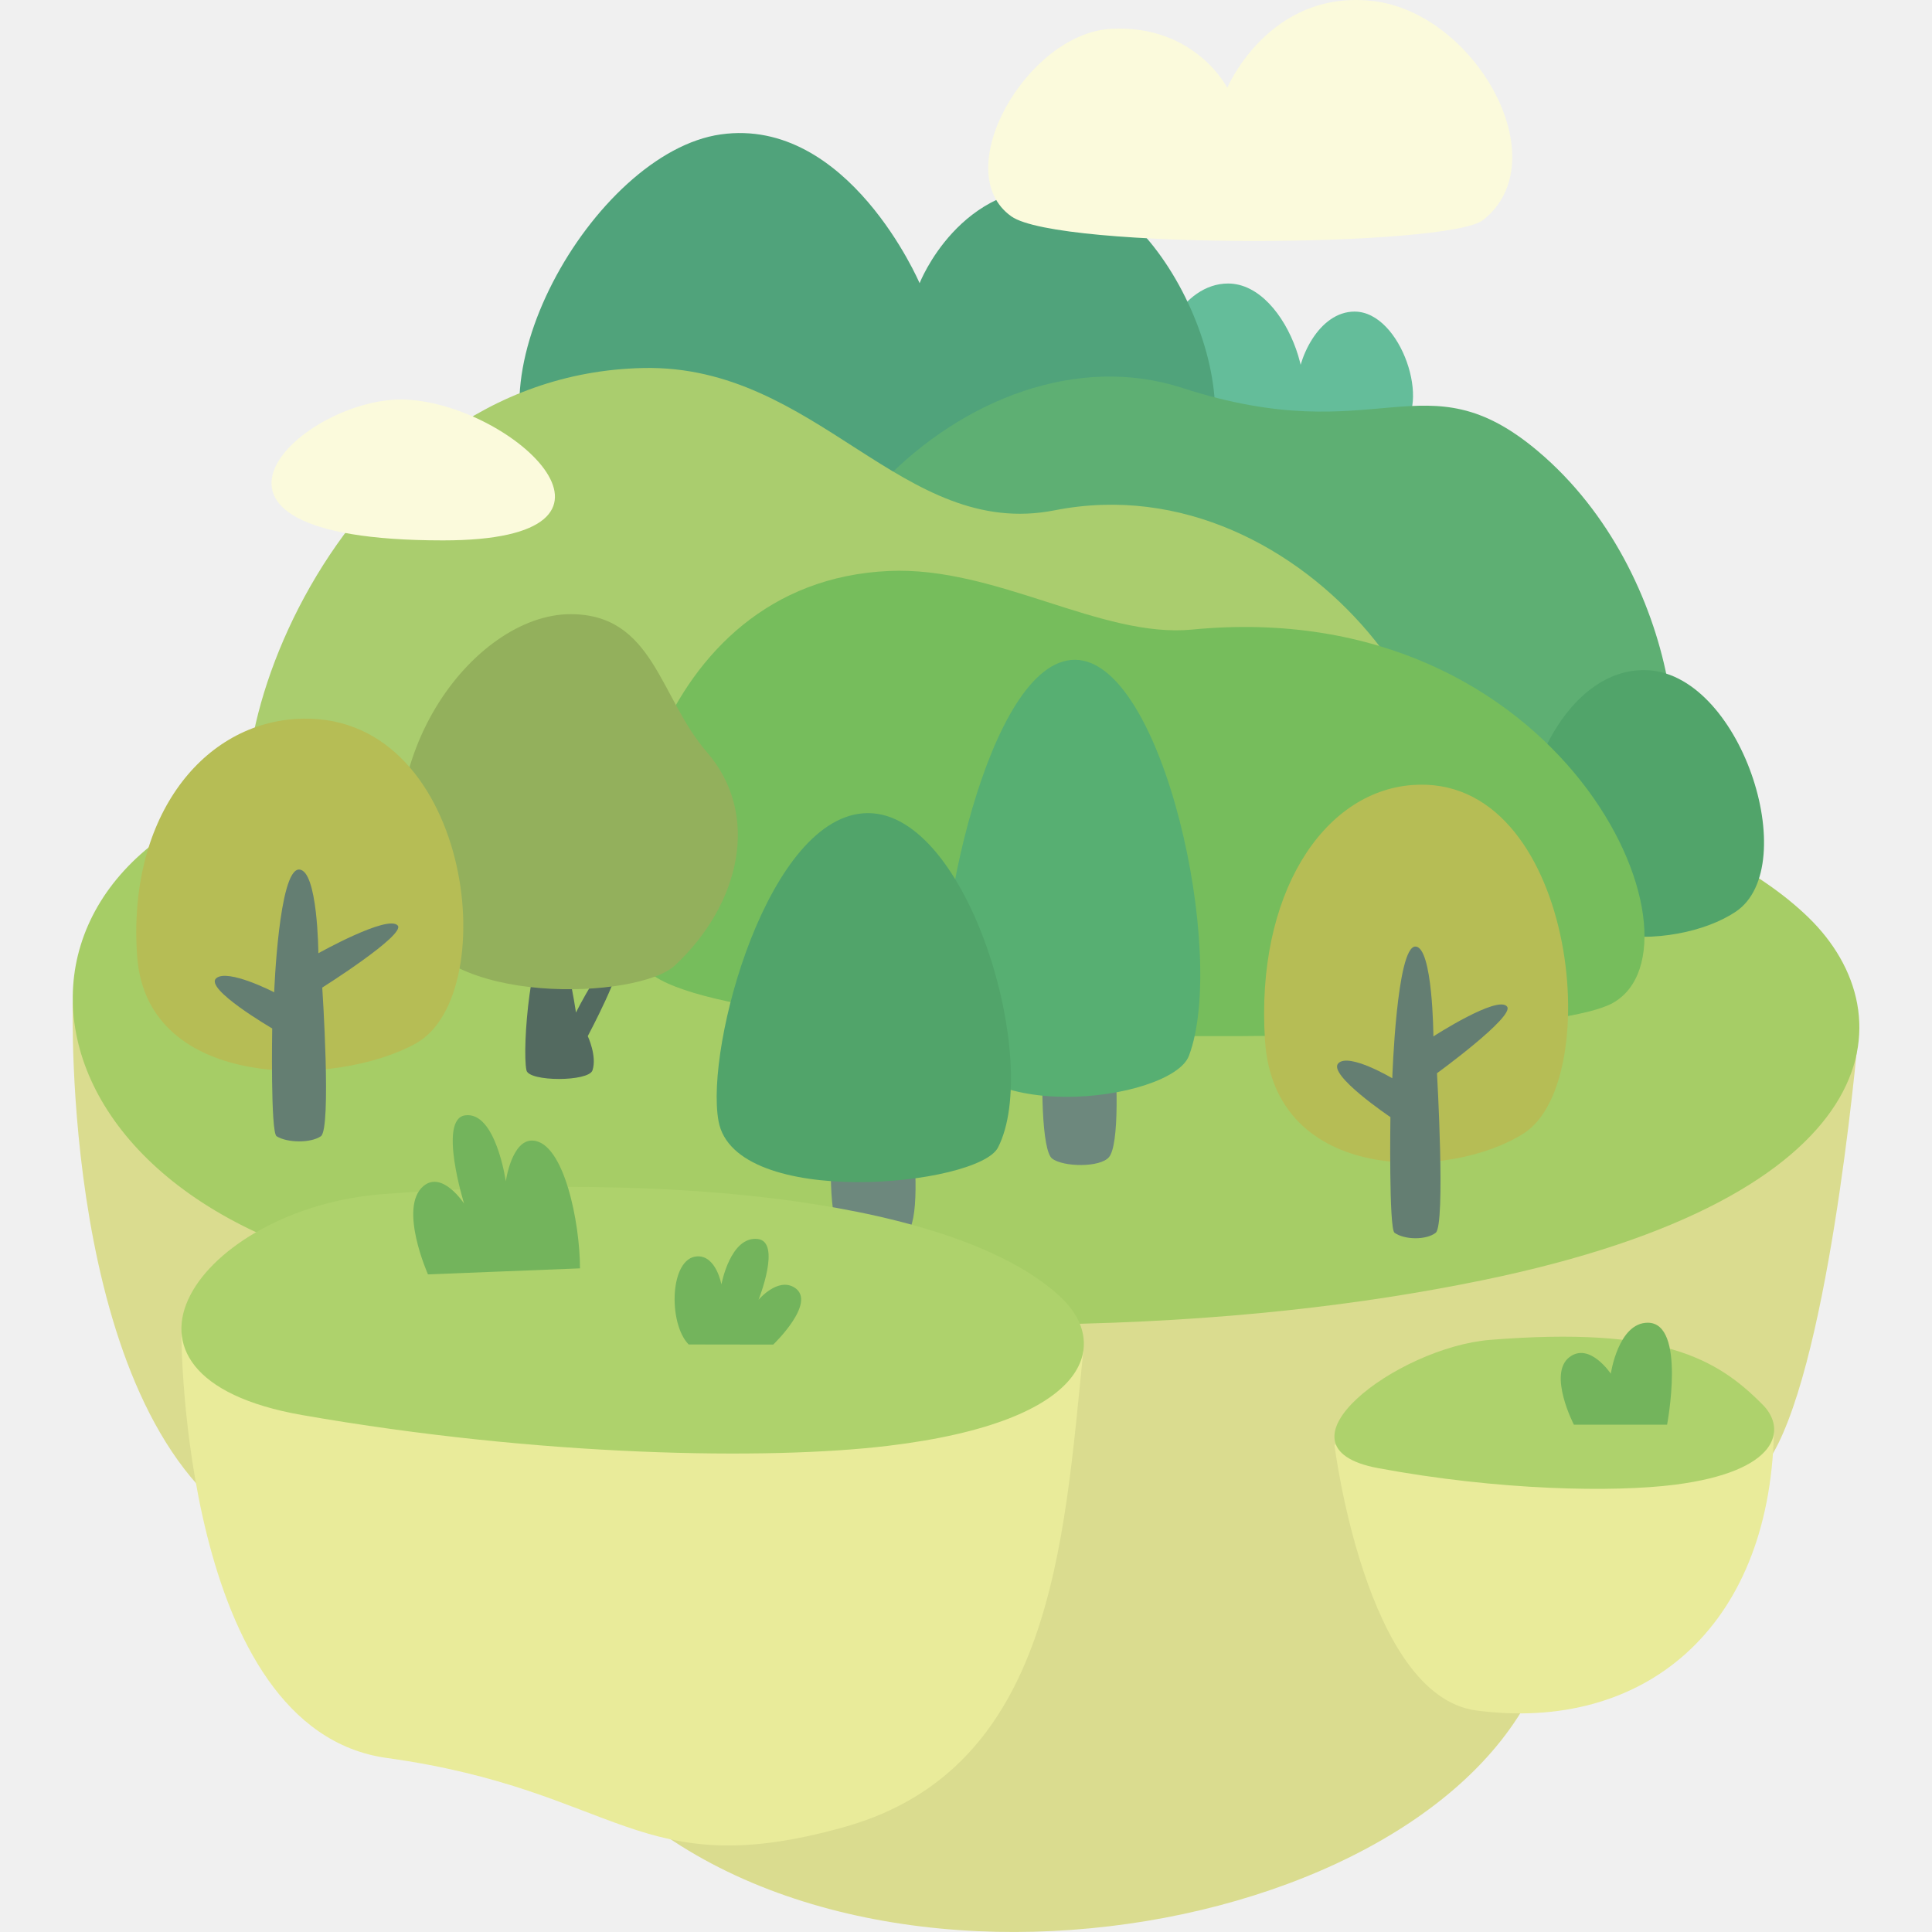
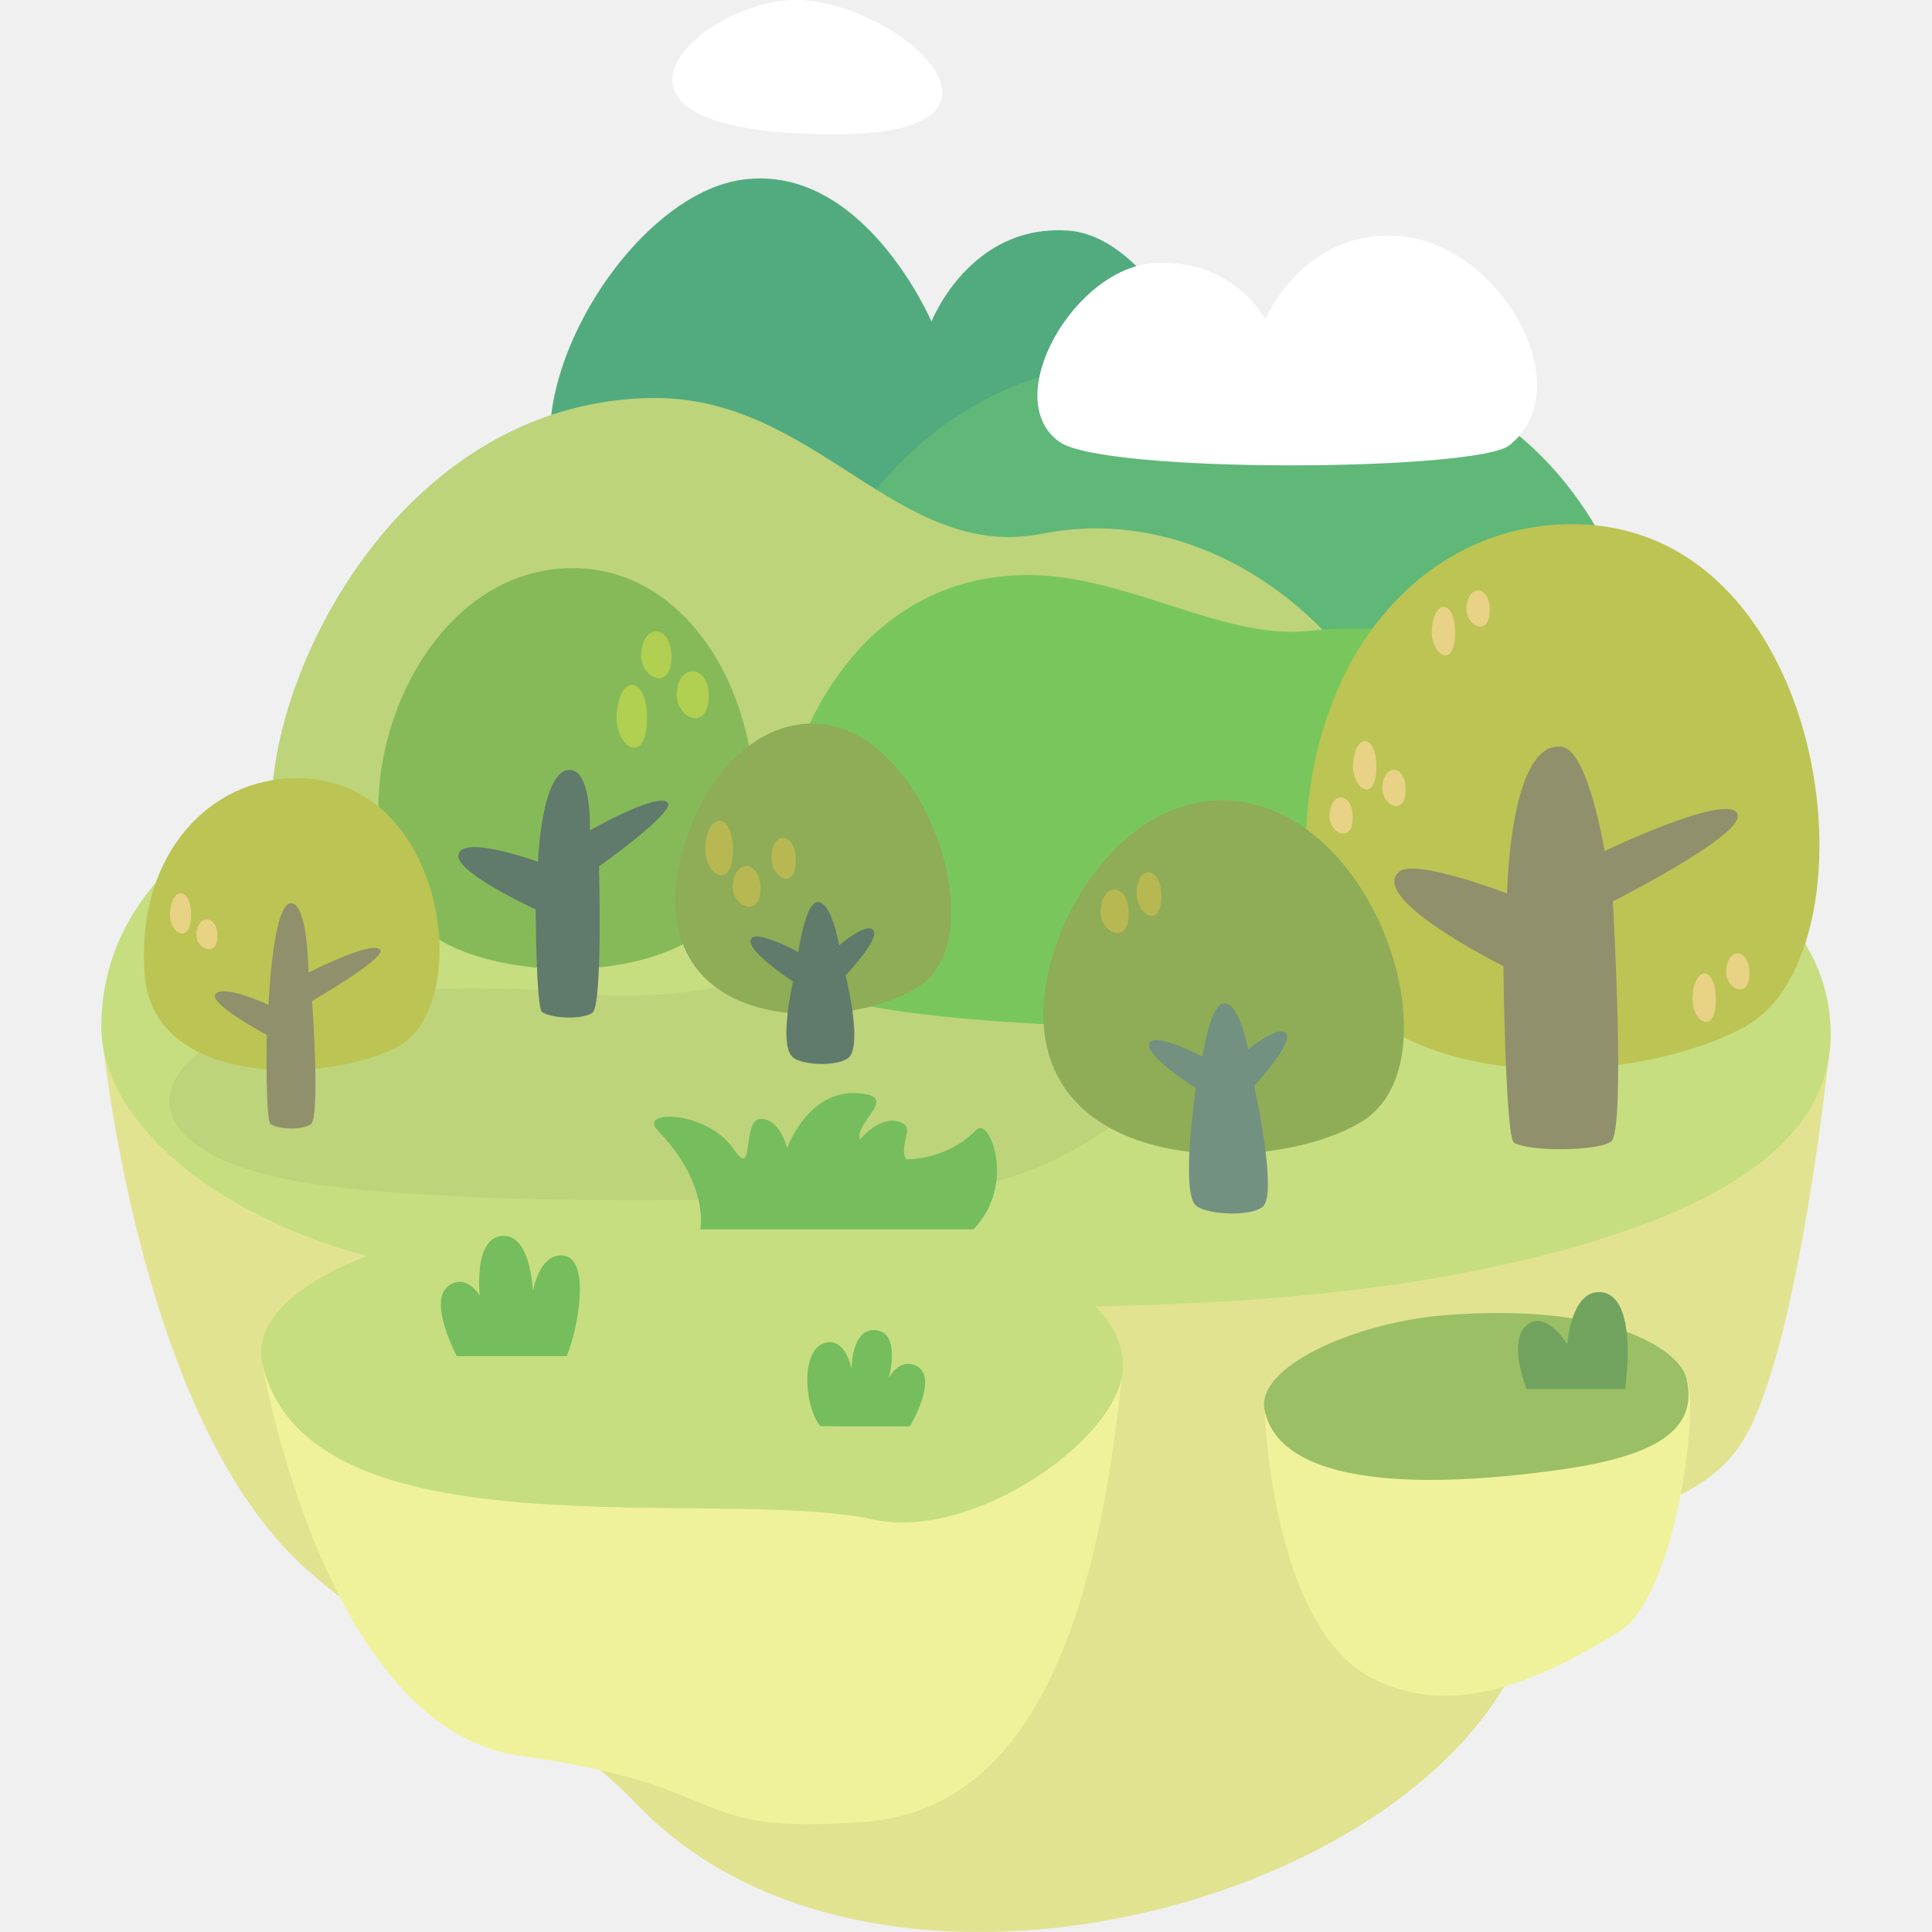
<svg xmlns="http://www.w3.org/2000/svg" version="1.1" id="圖層_1" x="0px" y="0px" width="75px" height="75px" viewBox="0 0 75 75" enable-background="new 0 0 75 75" xml:space="preserve">
-   <g>
-     <path fill="#DADC8F" d="M2.827,38.92c0,0-0.476,15.686,6.664,20.303c4.402,2.848,9.924,5.828,13.769,9.86   c10.072,10.565,34.262,5.893,36.975-5.452c1.205-5.038,6.639-3.213,8.798-7.595c2.158-4.383,3.147-16.302,3.147-16.302L2.827,38.92   z" />
-     <path fill="#E9EB9A" d="M51.802,56.081c0,0,1.204,9.757,5.516,10.321c6.466,0.848,11.356-3.149,11.546-10.78L51.802,56.081z" />
-     <path fill="#64BD9A" d="M50.333,15.16c0-1.247,0.877-3.064,2.251-3.064c1.822,0,3.014,3.708,1.737,4.567   C53.184,17.428,50.333,17.496,50.333,15.16" />
-     <path fill="#64BD9A" d="M44.747,14.988c0-1.62,1.142-3.982,2.928-3.982c2.367,0,3.916,4.818,2.257,5.936   C48.453,17.936,44.747,18.024,44.747,14.988" />
-     <path fill="#50A37B" d="M21.359,19.01c-3.626-3.747,1.677-13.099,6.625-13.793c4.948-0.694,7.715,5.777,7.715,5.777   s1.554-3.996,5.584-3.704c4.028,0.291,7.834,8.95,4.778,11.782C43.785,21.183,23.009,20.716,21.359,19.01" />
-     <path fill="#A6CD66" d="M12.556,30.146c-14.158,2.15-13.021,17.293,4.415,19.657c18.676,2.531,31.332,1.792,40.55-0.099   c15.786-3.234,16.608-10.279,12.68-14.091C62.797,28.429,38.574,26.196,12.556,30.146" />
-     <path fill="#AED26C" d="M57.853,52.013c-3.618,0.289-8.748,4.159-4.363,4.978c4.697,0.875,9.166,0.946,11.529,0.645   c4.046-0.518,4.353-2.154,3.41-3.104C66.652,52.735,64.501,51.482,57.853,52.013" />
-     <path fill="#5EAF73" d="M30.871,30.85c-2.785-8.727,6.882-18.436,15.033-15.789c7.646,2.482,9.366-1.289,13.804,2.458   c5.614,4.74,6.401,13.653,4.006,15.145C57.37,36.608,32.363,35.529,30.871,30.85" />
-     <path fill="#51A46A" d="M59.196,32.304c0-2.559,1.805-6.291,4.624-6.291c3.74,0,6.188,7.612,3.564,9.377   C65.051,36.958,59.196,37.101,59.196,32.304" />
-     <path fill="#AACD6E" d="M55.071,34.119c-1.426,1.746-42.886,1.868-44.784-0.501c-2.747-3.432,2.547-19.08,14.689-19.332   c6.761-0.141,10.045,6.691,15.966,5.524C50.825,17.862,58.781,29.577,55.071,34.119" />
-     <path fill="#76BD5C" d="M24.969,37.461c-1.824-3.362,0.245-14.879,9.542-15.296c4.149-0.187,8.233,2.619,11.767,2.275   c14.464-1.402,20.332,12.24,16.336,14.493C59.084,40.923,26.751,40.749,24.969,37.461" />
-     <path fill="#6D887D" d="M41.867,34.734c1.076,0,1.962,9.243,1.186,10.183c-0.341,0.415-1.787,0.39-2.212,0.056   C40.067,44.365,40.509,34.734,41.867,34.734" />
-     <path fill="#57AF72" d="M36.637,39.773c-0.468-3.464,1.716-14.16,5.09-14.16c3.428,0,5.918,11.45,4.425,15.378   C45.479,42.759,37.191,43.866,36.637,39.773" />
-     <path fill="#6D887D" d="M33.856,39.265c1.226,0,2.234,7.806,1.352,8.599c-0.39,0.352-2.037,0.329-2.523,0.047   C31.803,47.396,32.307,39.265,33.856,39.265" />
-     <path fill="#51A46A" d="M27.893,43.521c-0.533-2.925,1.955-11.956,5.803-11.956c3.907,0,6.748,9.667,5.045,12.983   C37.973,46.041,28.523,46.977,27.893,43.521" />
-     <path fill="#B6BD55" d="M49.107,40.389c-0.367-5.666,2.247-9.639,5.697-9.913c6.343-0.505,7.573,11.455,4.354,13.517   C56.294,45.825,49.469,45.979,49.107,40.389" />
-     <path fill="#647E72" d="M54.944,36.745c0.681,0,0.7,3.488,0.7,3.488s2.512-1.624,2.862-1.155c0.293,0.39-2.722,2.584-2.722,2.584   s0.338,5.891-0.05,6.194c-0.372,0.291-1.211,0.276-1.599,0c-0.223-0.159-0.159-4.49-0.159-4.49s-2.458-1.654-2.02-2.092   c0.414-0.414,2.092,0.584,2.092,0.584S54.215,36.745,54.944,36.745" />
-     <path fill="#FBFADC" d="M57.575,8.54c2.933-2.314-0.316-8.077-4.318-8.506c-4.003-0.429-5.615,3.374-5.615,3.374   s-1.257-2.469-4.517-2.288c-3.259,0.18-6.336,5.529-3.864,7.28C41.102,9.703,56.24,9.597,57.575,8.54" />
-     <path fill="#FBFADC" d="M15.796,15.514c4.192,0.226,9.782,5.464,1.403,5.464C5.616,20.978,11.845,15.301,15.796,15.514" />
-     <path fill="#73B45C" d="M60.928,52.682c0.779-0.59,1.603,0.645,1.603,0.645s0.29-1.979,1.435-1.979c1.5,0,0.75,3.959,0.75,3.959   h-3.617C61.098,55.307,60.074,53.326,60.928,52.682" />
-     <path fill="#536A60" d="M21.399,36.241c0.507-0.059,0.96,3.066,0.96,3.066s1.124-2.287,1.602-2.014   c0.319,0.183-1.144,2.929-1.144,2.929S23.183,41,23,41.55c-0.148,0.447-2.469,0.448-2.563,0   C20.254,40.68,20.621,36.334,21.399,36.241" />
-     <path fill="#93B05C" d="M15.999,35.738c-2.027-6.165,2.405-11.893,6.146-11.896c3.234-0.002,3.455,3.234,5.293,5.352   c2.105,2.425,1.302,5.909-1.236,8.282C24.785,38.805,17.098,39.078,15.999,35.738" />
-     <path fill="#B6BD55" d="M5.327,37.15c-0.394-5.281,2.417-8.982,6.129-9.238c6.823-0.471,8.146,10.675,4.684,12.596   C13.057,42.216,5.717,42.359,5.327,37.15" />
-     <path fill="#647E72" d="M11.607,33.756c0.732,0,0.752,3.249,0.752,3.249s2.703-1.514,3.081-1.076   c0.313,0.362-2.93,2.409-2.93,2.409s0.364,5.487-0.054,5.771c-0.4,0.272-1.304,0.259-1.719,0c-0.239-0.147-0.17-4.185-0.17-4.185   s-2.645-1.54-2.174-1.948c0.445-0.387,2.251,0.544,2.251,0.544S10.821,33.756,11.607,33.756" />
-     <path fill="#E9EB9A" d="M7.042,51.798c0,0,0,15.341,7.973,16.446c9.071,1.259,9.727,4.944,17.781,2.675   c8.054-2.268,8.497-11.005,9.257-18.465L7.042,51.798z" />
-     <path fill="#AED26C" d="M14.894,46.352c-7.137,0.534-11.819,7.066-3.167,8.58c9.268,1.621,18.083,1.755,22.745,1.195   c7.98-0.959,8.586-3.987,6.729-5.749C37.696,47.057,28.012,45.37,14.894,46.352" />
-     <path fill="#73B45C" d="M16.614,49.471l5.901-0.233c0-1.778-0.621-4.886-1.826-4.96c-0.826-0.053-1.054,1.581-1.054,1.581   s-0.388-2.73-1.581-2.561c-1.055,0.15-0.038,3.426-0.038,3.426s-0.846-1.3-1.581-0.678C15.456,46.874,16.614,49.471,16.614,49.471" />
-     <path fill="#73B45C" d="M30.016,52.197l-3.283-0.005c-0.805-0.825-0.738-3.368,0.334-3.42c0.736-0.035,0.938,1.09,0.938,1.09   s0.346-1.882,1.407-1.765c0.938,0.104,0.034,2.361,0.034,2.361s0.753-0.896,1.407-0.468C31.724,50.563,30.016,52.197,30.016,52.197   " />
+   <g id="PRE_x5F_land">
+     <path id="XMLID_00000134932102407009719680000014200827346699718334_" fill="#E1E391" d="M3.934,39.924   c0,0,1.285,14.602,7.627,20.681c3.608,3.458,9.684,5.774,13.126,9.4c9.581,10.094,32.277,3.479,34.864-7.337   c1.149-4.804,6.33-3.063,8.388-7.241s3.124-15.081,3.124-15.081L3.934,39.924z" />
+     <path fill="#F0F29B" d="M49.092,54.752c0,0,0.259,8.495,4.258,10.438c2.603,1.265,5.471,0.655,9.509-1.851   c2.213-1.374,3.136-8.848,2.606-9.838L49.092,54.752z" />
+     <path fill="#C6DE80" d="M17.055,29.169C8.85,30.35,3.883,34.483,3.934,39.924c0.038,4.114,5.911,8.724,14.371,9.562   c17.88,1.771,30.385,1.601,39.174-0.201c10.464-2.144,13.478-5.566,13.585-8.938C71.405,29.591,46.825,24.884,17.055,29.169z" />
+     <path fill="#9BBF65" d="M56.077,51.057c-3.449,0.275-7.353,1.995-6.985,3.695c0.783,3.628,8.799,2.647,11.051,2.359   c3.857-0.494,5.852-1.458,5.322-3.609C65.187,52.372,62.416,50.551,56.077,51.057z" />
+     <path fill="#FFFFFF" d="M31.105,0.006c3.996,0.215,9.327,5.209,1.337,5.209C21.4,5.215,27.339-0.197,31.105,0.006z" />
+     <path fill="#F0F29B" d="M10.183,52.937c0,0,2.392,14.163,9.992,15.219c8.648,1.199,6.22,3.103,13.423,2.563   c7.5-0.563,9.269-10.545,9.993-17.657L10.183,52.937z" />
+     <path fill="#C6DE80" d="M27.661,46.995c-9.876-0.497-18.268,2.54-17.478,5.941c1.783,7.676,17.71,4.734,23.698,6.049   c3.958,0.868,9.709-3.239,9.71-5.925C43.592,50.987,41.494,47.691,27.661,46.995z" />
+     <path fill="#BDD47B" d="M22.418,38.559c3.864,0.373,6.32-0.453,10.66-1.243c3.425-0.624,11.062-0.569,12.626,1.775   c1.491,2.232-3.825,6.311-7.855,6.941c-3.721,0.583-21.146,1.023-27.092-0.333C1.937,43.687,7.656,37.133,22.418,38.559z" />
+     <path fill="#51AB7F" d="M22.488,20.127c-3.456-3.573,1.6-12.488,6.317-13.15s7.356,5.508,7.356,5.508s1.481-3.81,5.323-3.532   s7.469,8.532,4.557,11.233C43.87,22.199,24.062,21.754,22.488,20.127z" />
+     <path fill="#5FB877" d="M31.556,29.692c-2.654-8.318,6.563-17.575,14.333-15.052c7.29,2.367,8.93-1.229,13.16,2.343   c5.354,4.52,6.104,13.018,3.819,14.438C56.82,35.184,32.979,34.156,31.556,29.692z" />
+     <path fill="#BDD47B" d="M53.924,34.36c-1.36,1.666-40.888,1.782-42.697-0.478c-2.62-3.271,2.428-18.19,14.004-18.431   c6.446-0.134,9.577,6.38,15.222,5.268C49.875,18.862,57.46,30.03,53.924,34.36z" />
+     <path fill="#79C75C" d="M30.523,37.759c-1.738-3.206,0.112-15.032,8.977-15.43c3.955-0.178,7.849,2.498,11.218,2.17   c13.789-1.338,19.385,11.669,15.575,13.816C62.929,40.211,32.223,40.894,30.523,37.759z" />
+     <path fill="#FFFFFF" d="M58.59,17.289c2.796-2.208-0.302-7.701-4.117-8.11c-3.816-0.409-5.354,3.217-5.354,3.217   s-1.198-2.354-4.306-2.183c-3.107,0.172-6.041,5.272-3.686,6.941C42.883,18.398,57.316,18.294,58.59,17.289z" />
+     <path fill="#76BD5D" d="M27.186,47.725c0,0,0.38-1.74-1.67-3.863c-0.754-0.781,1.93-0.775,2.975,0.764   c0.823,1.212,0.286-1.178,1.04-1.188c0.754-0.009,1.026,1.133,1.026,1.133s0.921-2.596,3.154-2.07   c0.924,0.218-0.544,1.142-0.326,1.74c0,0,0.798-1.023,1.631-0.653c0.489,0.218-0.142,0.885,0.163,1.414   c0,0,1.577,0.055,2.718-1.142c0.512-0.535,1.578,2.12-0.108,3.865H27.186z" />
+     <path fill="#71A35F" d="M59.3,51.42c0.743-0.563,1.543,0.762,1.543,0.762s0.133-2.023,1.224-2.023c1.593,0,1.02,3.764,1.02,3.764   h-3.821C59.265,53.922,58.485,52.034,59.3,51.42z" />
+     <path fill="#76BD5D" d="M17.735,52.646h4.263c0.46-1.099,0.948-3.844-0.168-3.909c-0.919-0.054-1.14,1.398-1.14,1.398   s-0.078-2.344-1.269-2.148c-1.042,0.171-0.796,2.312-0.796,2.312s-0.534-0.917-1.237-0.362   C16.611,50.55,17.735,52.646,17.735,52.646z" />
+     <path fill="#76BD5D" d="M35.321,55.372l-3.478-0.006c-0.654-0.828-0.793-3.165,0.32-3.26c0.699-0.06,0.894,1.039,0.894,1.039   s-0.009-1.668,0.995-1.501c0.928,0.154,0.448,1.857,0.448,1.857s0.402-0.806,1.068-0.48C36.472,53.463,35.321,55.372,35.321,55.372   z" />
+     <g>
+       <g>
+         <path fill="#86BA59" d="M29.289,32.634c0.425-5.777-2.608-10.283-6.604-10.563c-7.347-0.515-10.593,11.423-5.586,14.435     C20.242,38.396,28.871,38.334,29.289,32.634z" />
+         <path fill="#607A6C" d="M22.104,29.889c0.881,0,0.795,2.346,0.795,2.346s2.651-1.509,3.022-1.073     c0.308,0.361-2.669,2.473-2.669,2.473s0.152,5.398-0.257,5.681c-0.393,0.271-1.541,0.23-1.949-0.026     c-0.235-0.148-0.25-3.984-0.25-3.984s-3.078-1.415-3.001-2.101c0.093-0.845,3.088,0.25,3.088,0.25S21.022,29.889,22.104,29.889z" />
+         <path fill="#B1CF51" d="M23.947,27.636c0.149-1.479,1.129-1.367,1.167,0.142C25.164,29.841,23.806,29.03,23.947,27.636z" />
+         <path fill="#B1CF51" d="M24.895,25.288c0.134-1.102,1.115-1.008,1.168,0.118C26.135,26.946,24.769,26.327,24.895,25.288z" />
+         <path fill="#B1CF51" d="M26.273,26.845c0.105-1.104,1.218-1.021,1.239,0.104C27.541,28.487,26.174,27.884,26.273,26.845z" />
+       </g>
+       <g>
+         <path fill="#8EAD56" d="M26.215,34.941c0-2.789,2.082-6.854,5.335-6.854c4.314,0,7.139,8.293,4.112,10.215     C32.97,40.012,26.215,40.167,26.215,34.941z" />
+         <path fill="#607A6C" d="M30.993,36.958c0,0-1.662-0.906-1.844-0.495c-0.198,0.445,1.637,1.638,1.637,1.638     s-0.563,2.419-0.026,2.926c0.393,0.371,2.024,0.391,2.272-0.078c0.39-0.735-0.207-3.082-0.207-3.082s1.349-1.418,1.074-1.755     c-0.27-0.331-1.322,0.585-1.322,0.585s-0.29-1.678-0.826-1.678C31.255,35.02,30.993,36.958,30.993,36.958z" />
+         <path fill="#B8B852" d="M27.385,32.771c0.136-1.277,1.033-1.181,1.067,0.123C28.498,34.676,27.256,33.976,27.385,32.771z" />
+         <path fill="#B8B852" d="M28.449,34.297c0.122-0.952,1.02-0.871,1.068,0.102C29.583,35.73,28.334,35.195,28.449,34.297z" />
+         <path fill="#B8B852" d="M29.951,33.165c0.096-0.953,0.922-0.794,0.941,0.178C30.918,34.671,29.86,34.063,29.951,33.165z" />
+       </g>
+       <g>
+         <path fill="#BCC454" d="M5.62,37.876c-0.356-4.377,2.185-7.446,5.54-7.658c6.168-0.39,7.365,8.849,4.234,10.441     C12.608,42.075,5.972,42.195,5.62,37.876z" />
+         <path fill="#91906C" d="M11.296,35.062c0.662,0,0.68,2.694,0.68,2.694s2.443-1.255,2.785-0.893     c0.284,0.301-2.648,1.997-2.648,1.997s0.329,4.549-0.048,4.784c-0.362,0.226-1.179,0.214-1.555,0     c-0.216-0.123-0.154-3.469-0.154-3.469s-2.391-1.277-1.965-1.616c0.403-0.319,2.034,0.451,2.034,0.451     S10.586,35.062,11.296,35.062z" />
+         <path fill="#E8D285" d="M6.604,35.354c0.104-0.946,0.786-0.875,0.812,0.09C7.452,36.764,6.507,36.246,6.604,35.354z" />
+         <path fill="#E8D285" d="M7.629,36.188c0.093-0.705,0.775-0.645,0.812,0.075C8.492,37.248,7.542,36.852,7.629,36.188z" />
+       </g>
+       <g>
+         <path fill="#BCC454" d="M50.74,34.665c-0.62-8.171,3.798-13.899,9.63-14.295c10.722-0.728,12.8,16.52,7.358,19.491     C62.887,42.505,51.352,42.728,50.74,34.665z" />
+         <path fill="#91906C" d="M60.641,28.992c1.01,0.147,1.65,4.043,1.65,4.043s5.04-2.407,5.169-1.376     c0.104,0.835-4.85,3.333-4.85,3.333s0.511,8.94-0.071,9.329c-0.558,0.374-3.186,0.39-3.766,0.036     c-0.334-0.204-0.412-6.854-0.412-6.854s-5.3-2.625-4.039-3.667c0.629-0.52,4.182,0.849,4.182,0.849S58.602,28.695,60.641,28.992z     " />
+         <path fill="#E8D285" d="M52.531,29.576c0.115-1.14,0.87-1.054,0.899,0.109C53.47,31.275,52.423,30.65,52.531,29.576z" />
+         <path fill="#E8D285" d="M65.71,38.604c0.115-1.14,0.871-1.054,0.899,0.108C66.648,40.304,65.603,39.679,65.71,38.604z" />
+         <path fill="#E8D285" d="M55.589,24.367c0.114-1.14,0.87-1.054,0.898,0.109C56.526,26.067,55.48,25.442,55.589,24.367z" />
+         <path fill="#E8D285" d="M53.667,30.484c0.103-0.85,0.859-0.777,0.899,0.091C54.622,31.762,53.569,31.285,53.667,30.484z" />
+         <path fill="#E8D285" d="M67.012,37.608c0.103-0.85,0.859-0.777,0.9,0.091C67.968,38.886,66.915,38.408,67.012,37.608z" />
+         <path fill="#E8D285" d="M56.932,23.517c0.103-0.849,0.858-0.777,0.899,0.091C57.887,24.795,56.834,24.318,56.932,23.517z" />
+         <path fill="#E8D285" d="M51.612,31.556c0.104-0.849,0.859-0.777,0.9,0.091C52.568,32.834,51.516,32.357,51.612,31.556z" />
+       </g>
+       <g>
+         <path fill="#8EAD56" d="M40.502,39.35c0-3.371,2.858-8.313,6.98-8.28c5.916,0.048,9.206,10.153,5.371,12.477     C49.441,45.614,40.502,45.668,40.502,39.35z" />
+         <path fill="#729181" d="M46.683,41.017c0,0-1.856-0.966-2.061-0.527c-0.221,0.475,1.801,1.749,1.801,1.749     s-0.601,4.015-0.001,4.555c0.439,0.396,2.396,0.456,2.673-0.043c0.435-0.785-0.408-4.596-0.408-4.596s1.551-1.68,1.243-2.04     c-0.301-0.352-1.477,0.624-1.477,0.624S48.13,38.95,47.53,38.95C46.976,38.95,46.683,41.017,46.683,41.017z" />
+         <path fill="#B8B852" d="M42.731,35.255c0.123-1.018,1.03-0.932,1.079,0.109C43.877,36.787,42.615,36.214,42.731,35.255z" />
+         <path fill="#B8B852" d="M44.129,34.543c0.098-1.02,0.932-0.85,0.951,0.19C45.106,36.154,44.038,35.503,44.129,34.543z" />
+       </g>
+     </g>
  </g>
</svg>
